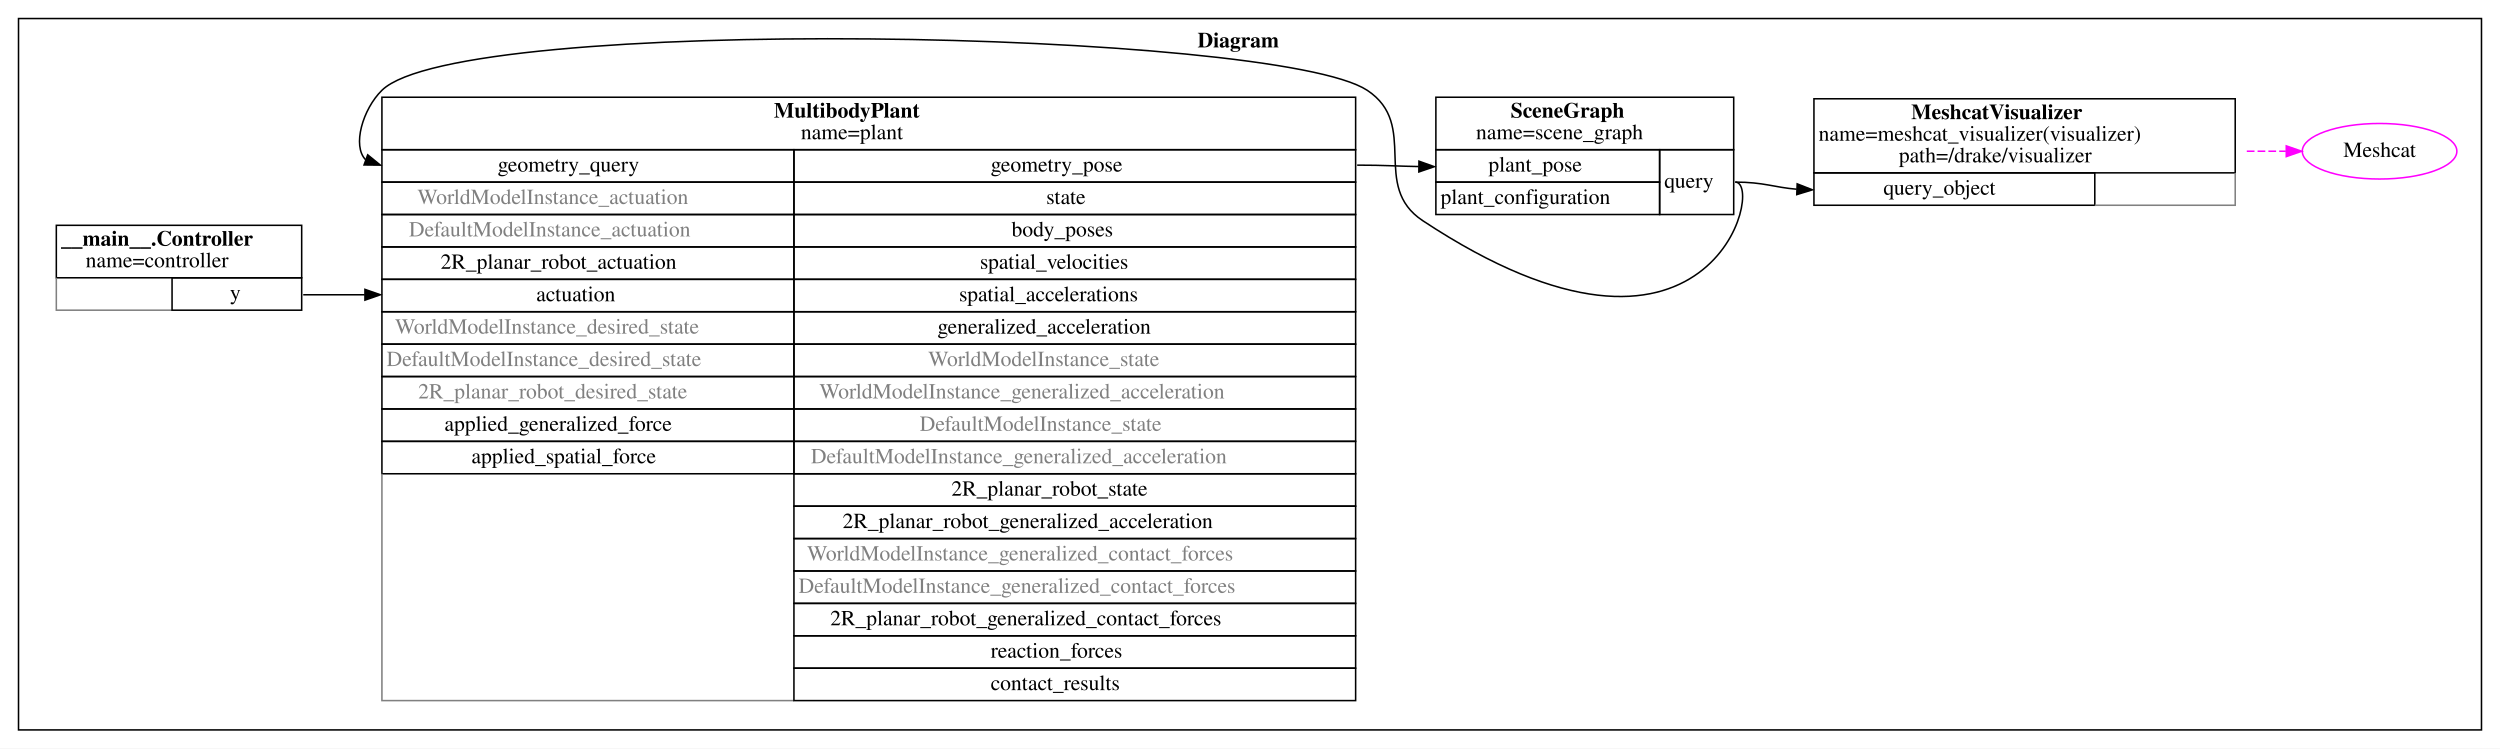
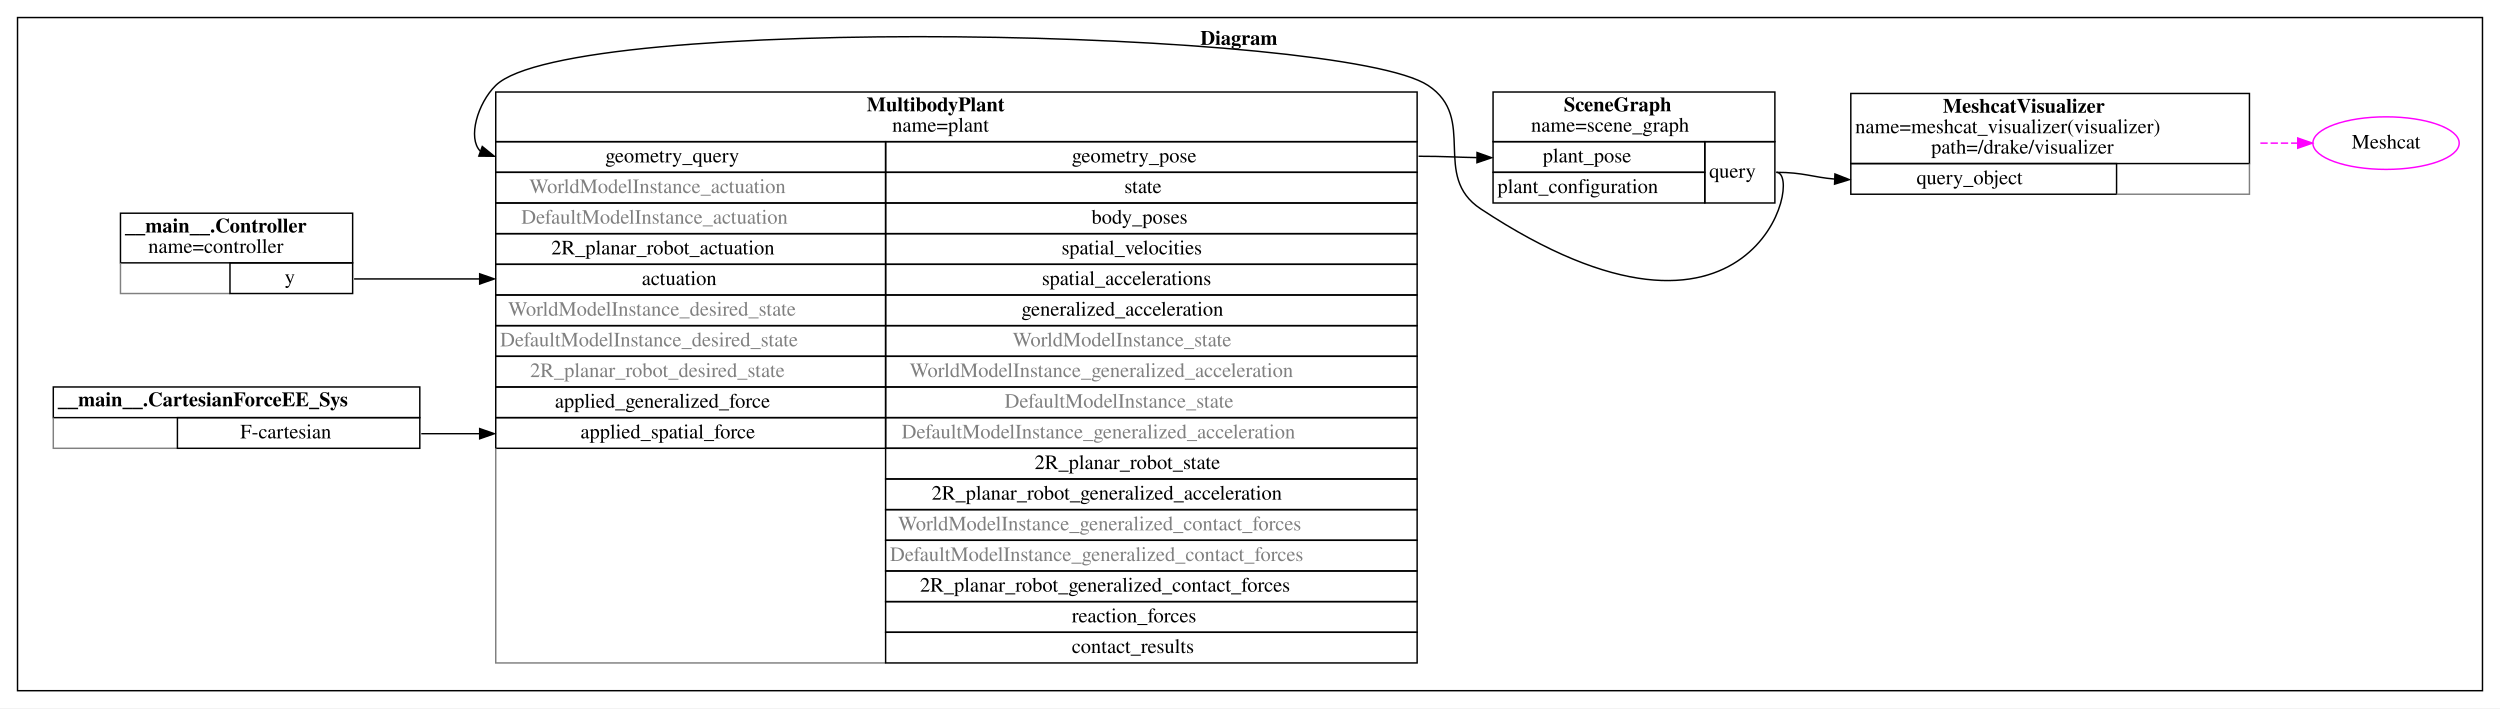
- <svg xmlns="http://www.w3.org/2000/svg" width="1620pt" height="485pt" viewBox="0.00 0.00 1620.09 485.00">
+ <svg xmlns="http://www.w3.org/2000/svg" width="1712pt" height="485pt" viewBox="0.00 0.00 1712.09 485.00">
  <g id="graph0" class="graph" transform="scale(1 1) rotate(0) translate(4 481)">
-     <polygon fill="white" stroke="transparent" points="-4,4 -4,-481 1616.09,-481 1616.09,4 -4,4" />
+     <polygon fill="white" stroke="transparent" points="-4,4 -4,-481 1708.09,-481 1708.09,4 -4,4" />
    <g id="clust1" class="cluster">
-       <polygon fill="none" stroke="black" points="8,-8 8,-469 1604.09,-469 1604.09,-8 8,-8" />
-       <text text-anchor="start" x="772.05" y="-450.3" font-family="Times,serif" font-weight="bold" font-size="14.00">Diagram</text>
+       <polygon fill="none" stroke="black" points="8,-8 8,-469 1696.09,-469 1696.09,-8 8,-8" />
+       <text text-anchor="start" x="818.05" y="-450.3" font-family="Times,serif" font-weight="bold" font-size="14.00">Diagram</text>
    </g>
    <g id="clust2" class="cluster">
-       <polygon fill="none" stroke="white" points="16,-16 16,-430 1596.09,-430 1596.09,-16 16,-16" />
+       <polygon fill="none" stroke="white" points="16,-16 16,-430 1688.09,-430 1688.09,-16 16,-16" />
    </g>
    <g id="node1" class="node">
-       <polygon fill="none" stroke="black" points="243.5,-384 243.5,-418 874.5,-418 874.5,-384 243.5,-384" />
-       <text text-anchor="start" x="497.5" y="-404.8" font-family="Times,serif" font-weight="bold" font-size="14.00">MultibodyPlant</text>
-       <text text-anchor="start" x="515" y="-390.8" font-family="Times,serif" font-size="14.00">name=plant</text>
-       <polygon fill="none" stroke="black" points="243.5,-363 243.5,-384 510.5,-384 510.5,-363 243.5,-363" />
-       <text text-anchor="start" x="318.5" y="-369.8" font-family="Times,serif" font-size="14.00">geometry_query</text>
-       <polygon fill="none" stroke="black" points="510.5,-363 510.5,-384 874.5,-384 874.5,-363 510.5,-363" />
-       <text text-anchor="start" x="638" y="-369.8" font-family="Times,serif" font-size="14.00">geometry_pose</text>
-       <polygon fill="none" stroke="black" points="243.5,-342 243.5,-363 510.5,-363 510.5,-342 243.5,-342" />
-       <text text-anchor="start" x="266.5" y="-348.8" font-family="Times,serif" font-size="14.00" fill="grey">WorldModelInstance_actuation</text>
-       <polygon fill="none" stroke="black" points="510.5,-342 510.5,-363 874.5,-363 874.5,-342 510.5,-342" />
-       <text text-anchor="start" x="674" y="-348.8" font-family="Times,serif" font-size="14.00">state</text>
-       <polygon fill="none" stroke="black" points="243.5,-321 243.5,-342 510.5,-342 510.5,-321 243.5,-321" />
-       <text text-anchor="start" x="261" y="-327.8" font-family="Times,serif" font-size="14.00" fill="grey">DefaultModelInstance_actuation</text>
-       <polygon fill="none" stroke="black" points="510.5,-321 510.5,-342 874.5,-342 874.5,-321 510.5,-321" />
-       <text text-anchor="start" x="651.5" y="-327.8" font-family="Times,serif" font-size="14.00">body_poses</text>
-       <polygon fill="none" stroke="black" points="243.5,-300 243.5,-321 510.5,-321 510.5,-300 243.5,-300" />
-       <text text-anchor="start" x="281.5" y="-306.8" font-family="Times,serif" font-size="14.00">2R_planar_robot_actuation</text>
-       <polygon fill="none" stroke="black" points="510.5,-300 510.5,-321 874.5,-321 874.5,-300 510.5,-300" />
-       <text text-anchor="start" x="631" y="-306.8" font-family="Times,serif" font-size="14.00">spatial_velocities</text>
-       <polygon fill="none" stroke="black" points="243.5,-279 243.5,-300 510.5,-300 510.5,-279 243.5,-279" />
-       <text text-anchor="start" x="343.5" y="-285.8" font-family="Times,serif" font-size="14.00">actuation</text>
-       <polygon fill="none" stroke="black" points="510.5,-279 510.5,-300 874.5,-300 874.5,-279 510.5,-279" />
-       <text text-anchor="start" x="617.5" y="-285.8" font-family="Times,serif" font-size="14.00">spatial_accelerations</text>
-       <polygon fill="none" stroke="black" points="243.5,-258 243.5,-279 510.5,-279 510.5,-258 243.5,-258" />
-       <text text-anchor="start" x="252" y="-264.8" font-family="Times,serif" font-size="14.00" fill="grey">WorldModelInstance_desired_state</text>
-       <polygon fill="none" stroke="black" points="510.5,-258 510.5,-279 874.5,-279 874.5,-258 510.5,-258" />
-       <text text-anchor="start" x="603.5" y="-264.8" font-family="Times,serif" font-size="14.00">generalized_acceleration</text>
-       <polygon fill="none" stroke="black" points="243.5,-237 243.5,-258 510.5,-258 510.5,-237 243.5,-237" />
-       <text text-anchor="start" x="246.5" y="-243.8" font-family="Times,serif" font-size="14.00" fill="grey">DefaultModelInstance_desired_state</text>
-       <polygon fill="none" stroke="black" points="510.5,-237 510.5,-258 874.5,-258 874.5,-237 510.5,-237" />
-       <text text-anchor="start" x="597.5" y="-243.8" font-family="Times,serif" font-size="14.00" fill="grey">WorldModelInstance_state</text>
-       <polygon fill="none" stroke="black" points="243.5,-216 243.5,-237 510.5,-237 510.5,-216 243.5,-216" />
-       <text text-anchor="start" x="267" y="-222.8" font-family="Times,serif" font-size="14.00" fill="grey">2R_planar_robot_desired_state</text>
-       <polygon fill="none" stroke="black" points="510.5,-216 510.5,-237 874.5,-237 874.5,-216 510.5,-216" />
-       <text text-anchor="start" x="527" y="-222.8" font-family="Times,serif" font-size="14.00" fill="grey">WorldModelInstance_generalized_acceleration</text>
-       <polygon fill="none" stroke="black" points="243.5,-195 243.5,-216 510.5,-216 510.5,-195 243.5,-195" />
-       <text text-anchor="start" x="284" y="-201.8" font-family="Times,serif" font-size="14.00">applied_generalized_force</text>
-       <polygon fill="none" stroke="black" points="510.5,-195 510.5,-216 874.5,-216 874.5,-195 510.5,-195" />
-       <text text-anchor="start" x="592" y="-201.8" font-family="Times,serif" font-size="14.00" fill="grey">DefaultModelInstance_state</text>
-       <polygon fill="none" stroke="black" points="243.5,-174 243.5,-195 510.5,-195 510.5,-174 243.5,-174" />
-       <text text-anchor="start" x="301.5" y="-180.8" font-family="Times,serif" font-size="14.00">applied_spatial_force</text>
-       <polygon fill="none" stroke="black" points="510.5,-174 510.5,-195 874.5,-195 874.5,-174 510.5,-174" />
-       <text text-anchor="start" x="521.5" y="-180.8" font-family="Times,serif" font-size="14.00" fill="grey">DefaultModelInstance_generalized_acceleration</text>
-       <polyline fill="none" stroke="grey" points="243.5,-174 243.5,-27 510.5,-27 " />
-       <polygon fill="none" stroke="black" points="510.5,-153 510.5,-174 874.5,-174 874.5,-153 510.5,-153" />
-       <text text-anchor="start" x="612.5" y="-159.8" font-family="Times,serif" font-size="14.00">2R_planar_robot_state</text>
-       <polygon fill="none" stroke="black" points="510.5,-132 510.5,-153 874.5,-153 874.5,-132 510.5,-132" />
-       <text text-anchor="start" x="542" y="-138.8" font-family="Times,serif" font-size="14.00">2R_planar_robot_generalized_acceleration</text>
-       <polygon fill="none" stroke="black" points="510.5,-111 510.5,-132 874.5,-132 874.5,-111 510.5,-111" />
-       <text text-anchor="start" x="519" y="-117.8" font-family="Times,serif" font-size="14.00" fill="grey">WorldModelInstance_generalized_contact_forces</text>
-       <polygon fill="none" stroke="black" points="510.5,-90 510.5,-111 874.5,-111 874.5,-90 510.5,-90" />
-       <text text-anchor="start" x="513.5" y="-96.8" font-family="Times,serif" font-size="14.00" fill="grey">DefaultModelInstance_generalized_contact_forces</text>
-       <polygon fill="none" stroke="black" points="510.5,-69 510.5,-90 874.5,-90 874.5,-69 510.5,-69" />
-       <text text-anchor="start" x="534" y="-75.8" font-family="Times,serif" font-size="14.00">2R_planar_robot_generalized_contact_forces</text>
-       <polygon fill="none" stroke="black" points="510.5,-48 510.5,-69 874.5,-69 874.5,-48 510.5,-48" />
-       <text text-anchor="start" x="638" y="-54.8" font-family="Times,serif" font-size="14.00">reaction_forces</text>
-       <polygon fill="none" stroke="black" points="510.5,-27 510.5,-48 874.5,-48 874.5,-27 510.5,-27" />
-       <text text-anchor="start" x="638" y="-33.8" font-family="Times,serif" font-size="14.00">contact_results</text>
+       <polygon fill="none" stroke="black" points="335.5,-384 335.5,-418 966.5,-418 966.5,-384 335.5,-384" />
+       <text text-anchor="start" x="589.5" y="-404.8" font-family="Times,serif" font-weight="bold" font-size="14.00">MultibodyPlant</text>
+       <text text-anchor="start" x="607" y="-390.8" font-family="Times,serif" font-size="14.00">name=plant</text>
+       <polygon fill="none" stroke="black" points="335.5,-363 335.5,-384 602.5,-384 602.5,-363 335.5,-363" />
+       <text text-anchor="start" x="410.5" y="-369.8" font-family="Times,serif" font-size="14.00">geometry_query</text>
+       <polygon fill="none" stroke="black" points="602.5,-363 602.5,-384 966.5,-384 966.5,-363 602.5,-363" />
+       <text text-anchor="start" x="730" y="-369.8" font-family="Times,serif" font-size="14.00">geometry_pose</text>
+       <polygon fill="none" stroke="black" points="335.5,-342 335.5,-363 602.5,-363 602.5,-342 335.5,-342" />
+       <text text-anchor="start" x="358.5" y="-348.8" font-family="Times,serif" font-size="14.00" fill="grey">WorldModelInstance_actuation</text>
+       <polygon fill="none" stroke="black" points="602.5,-342 602.5,-363 966.5,-363 966.5,-342 602.5,-342" />
+       <text text-anchor="start" x="766" y="-348.8" font-family="Times,serif" font-size="14.00">state</text>
+       <polygon fill="none" stroke="black" points="335.5,-321 335.5,-342 602.5,-342 602.5,-321 335.5,-321" />
+       <text text-anchor="start" x="353" y="-327.8" font-family="Times,serif" font-size="14.00" fill="grey">DefaultModelInstance_actuation</text>
+       <polygon fill="none" stroke="black" points="602.5,-321 602.5,-342 966.5,-342 966.5,-321 602.5,-321" />
+       <text text-anchor="start" x="743.5" y="-327.8" font-family="Times,serif" font-size="14.00">body_poses</text>
+       <polygon fill="none" stroke="black" points="335.5,-300 335.5,-321 602.5,-321 602.5,-300 335.5,-300" />
+       <text text-anchor="start" x="373.5" y="-306.8" font-family="Times,serif" font-size="14.00">2R_planar_robot_actuation</text>
+       <polygon fill="none" stroke="black" points="602.5,-300 602.5,-321 966.5,-321 966.5,-300 602.5,-300" />
+       <text text-anchor="start" x="723" y="-306.8" font-family="Times,serif" font-size="14.00">spatial_velocities</text>
+       <polygon fill="none" stroke="black" points="335.5,-279 335.5,-300 602.5,-300 602.5,-279 335.5,-279" />
+       <text text-anchor="start" x="435.5" y="-285.8" font-family="Times,serif" font-size="14.00">actuation</text>
+       <polygon fill="none" stroke="black" points="602.5,-279 602.5,-300 966.5,-300 966.5,-279 602.5,-279" />
+       <text text-anchor="start" x="709.5" y="-285.8" font-family="Times,serif" font-size="14.00">spatial_accelerations</text>
+       <polygon fill="none" stroke="black" points="335.5,-258 335.5,-279 602.5,-279 602.5,-258 335.5,-258" />
+       <text text-anchor="start" x="344" y="-264.8" font-family="Times,serif" font-size="14.00" fill="grey">WorldModelInstance_desired_state</text>
+       <polygon fill="none" stroke="black" points="602.5,-258 602.5,-279 966.5,-279 966.5,-258 602.5,-258" />
+       <text text-anchor="start" x="695.5" y="-264.8" font-family="Times,serif" font-size="14.00">generalized_acceleration</text>
+       <polygon fill="none" stroke="black" points="335.5,-237 335.5,-258 602.5,-258 602.5,-237 335.5,-237" />
+       <text text-anchor="start" x="338.5" y="-243.8" font-family="Times,serif" font-size="14.00" fill="grey">DefaultModelInstance_desired_state</text>
+       <polygon fill="none" stroke="black" points="602.5,-237 602.5,-258 966.5,-258 966.5,-237 602.5,-237" />
+       <text text-anchor="start" x="689.5" y="-243.8" font-family="Times,serif" font-size="14.00" fill="grey">WorldModelInstance_state</text>
+       <polygon fill="none" stroke="black" points="335.5,-216 335.5,-237 602.5,-237 602.5,-216 335.5,-216" />
+       <text text-anchor="start" x="359" y="-222.8" font-family="Times,serif" font-size="14.00" fill="grey">2R_planar_robot_desired_state</text>
+       <polygon fill="none" stroke="black" points="602.5,-216 602.5,-237 966.5,-237 966.5,-216 602.5,-216" />
+       <text text-anchor="start" x="619" y="-222.8" font-family="Times,serif" font-size="14.00" fill="grey">WorldModelInstance_generalized_acceleration</text>
+       <polygon fill="none" stroke="black" points="335.5,-195 335.5,-216 602.5,-216 602.5,-195 335.5,-195" />
+       <text text-anchor="start" x="376" y="-201.8" font-family="Times,serif" font-size="14.00">applied_generalized_force</text>
+       <polygon fill="none" stroke="black" points="602.5,-195 602.5,-216 966.5,-216 966.5,-195 602.5,-195" />
+       <text text-anchor="start" x="684" y="-201.8" font-family="Times,serif" font-size="14.00" fill="grey">DefaultModelInstance_state</text>
+       <polygon fill="none" stroke="black" points="335.5,-174 335.5,-195 602.5,-195 602.5,-174 335.5,-174" />
+       <text text-anchor="start" x="393.5" y="-180.8" font-family="Times,serif" font-size="14.00">applied_spatial_force</text>
+       <polygon fill="none" stroke="black" points="602.5,-174 602.5,-195 966.5,-195 966.5,-174 602.5,-174" />
+       <text text-anchor="start" x="613.5" y="-180.8" font-family="Times,serif" font-size="14.00" fill="grey">DefaultModelInstance_generalized_acceleration</text>
+       <polyline fill="none" stroke="grey" points="335.5,-174 335.5,-27 602.5,-27 " />
+       <polygon fill="none" stroke="black" points="602.5,-153 602.5,-174 966.5,-174 966.5,-153 602.5,-153" />
+       <text text-anchor="start" x="704.5" y="-159.8" font-family="Times,serif" font-size="14.00">2R_planar_robot_state</text>
+       <polygon fill="none" stroke="black" points="602.5,-132 602.5,-153 966.5,-153 966.5,-132 602.5,-132" />
+       <text text-anchor="start" x="634" y="-138.8" font-family="Times,serif" font-size="14.00">2R_planar_robot_generalized_acceleration</text>
+       <polygon fill="none" stroke="black" points="602.5,-111 602.5,-132 966.5,-132 966.5,-111 602.5,-111" />
+       <text text-anchor="start" x="611" y="-117.8" font-family="Times,serif" font-size="14.00" fill="grey">WorldModelInstance_generalized_contact_forces</text>
+       <polygon fill="none" stroke="black" points="602.5,-90 602.5,-111 966.5,-111 966.5,-90 602.5,-90" />
+       <text text-anchor="start" x="605.5" y="-96.8" font-family="Times,serif" font-size="14.00" fill="grey">DefaultModelInstance_generalized_contact_forces</text>
+       <polygon fill="none" stroke="black" points="602.5,-69 602.5,-90 966.5,-90 966.5,-69 602.5,-69" />
+       <text text-anchor="start" x="626" y="-75.8" font-family="Times,serif" font-size="14.00">2R_planar_robot_generalized_contact_forces</text>
+       <polygon fill="none" stroke="black" points="602.5,-48 602.5,-69 966.5,-69 966.5,-48 602.5,-48" />
+       <text text-anchor="start" x="730" y="-54.8" font-family="Times,serif" font-size="14.00">reaction_forces</text>
+       <polygon fill="none" stroke="black" points="602.5,-27 602.5,-48 966.5,-48 966.5,-27 602.5,-27" />
+       <text text-anchor="start" x="730" y="-33.8" font-family="Times,serif" font-size="14.00">contact_results</text>
    </g>
    <g id="node2" class="node">
-       <polygon fill="none" stroke="black" points="926.5,-384 926.5,-418 1119.5,-418 1119.5,-384 926.5,-384" />
-       <text text-anchor="start" x="975" y="-404.8" font-family="Times,serif" font-weight="bold" font-size="14.00">SceneGraph</text>
-       <text text-anchor="start" x="952.5" y="-390.8" font-family="Times,serif" font-size="14.00">name=scene_graph</text>
-       <polygon fill="none" stroke="black" points="926.5,-363 926.5,-384 1071.5,-384 1071.5,-363 926.5,-363" />
-       <text text-anchor="start" x="960.5" y="-369.8" font-family="Times,serif" font-size="14.00">plant_pose</text>
-       <polygon fill="none" stroke="black" points="1071.5,-342 1071.5,-384 1119.5,-384 1119.5,-342 1071.5,-342" />
-       <text text-anchor="start" x="1074.5" y="-359.3" font-family="Times,serif" font-size="14.00">query</text>
-       <polygon fill="none" stroke="black" points="926.5,-342 926.5,-363 1071.5,-363 1071.5,-342 926.5,-342" />
-       <text text-anchor="start" x="929.5" y="-348.8" font-family="Times,serif" font-size="14.00">plant_configuration</text>
+       <polygon fill="none" stroke="black" points="1018.5,-384 1018.5,-418 1211.5,-418 1211.5,-384 1018.5,-384" />
+       <text text-anchor="start" x="1067" y="-404.8" font-family="Times,serif" font-weight="bold" font-size="14.00">SceneGraph</text>
+       <text text-anchor="start" x="1044.5" y="-390.8" font-family="Times,serif" font-size="14.00">name=scene_graph</text>
+       <polygon fill="none" stroke="black" points="1018.5,-363 1018.5,-384 1163.5,-384 1163.5,-363 1018.5,-363" />
+       <text text-anchor="start" x="1052.5" y="-369.8" font-family="Times,serif" font-size="14.00">plant_pose</text>
+       <polygon fill="none" stroke="black" points="1163.5,-342 1163.5,-384 1211.5,-384 1211.5,-342 1163.5,-342" />
+       <text text-anchor="start" x="1166.5" y="-359.3" font-family="Times,serif" font-size="14.00">query</text>
+       <polygon fill="none" stroke="black" points="1018.5,-342 1018.5,-363 1163.5,-363 1163.5,-342 1018.5,-342" />
+       <text text-anchor="start" x="1021.5" y="-348.8" font-family="Times,serif" font-size="14.00">plant_configuration</text>
+     </g>
+     <g id="edge2" class="edge">
+       <path fill="none" stroke="black" d="M967.5,-374C985.91,-374 992.87,-373.31 1007.35,-373.08" />
+       <polygon fill="black" stroke="black" points="1007.53,-376.58 1017.5,-373 1007.47,-369.58 1007.53,-376.58" />
    </g>
    <g id="edge3" class="edge">
-       <path fill="none" stroke="black" d="M875.5,-374C893.91,-374 900.87,-373.31 915.35,-373.08" />
-       <polygon fill="black" stroke="black" points="915.53,-376.58 925.5,-373 915.47,-369.58 915.53,-376.58" />
+       <path fill="none" stroke="black" d="M1212.5,-363C1232,-363 1197.07,-214.36 1010,-338 975.94,-360.51 1008.06,-399.99 974,-422.5 914.81,-461.62 386.18,-472.15 335.5,-422.5 323.11,-410.36 316.05,-386.35 325,-377.44" />
+       <polygon fill="black" stroke="black" points="326.29,-380.69 334.5,-374 323.91,-374.11 326.29,-380.69" />
+     </g>
+     <g id="node5" class="node">
+       <polygon fill="none" stroke="black" points="1263.5,-369 1263.5,-417 1536.5,-417 1536.5,-369 1263.5,-369" />
+       <text text-anchor="start" x="1326.5" y="-403.8" font-family="Times,serif" font-weight="bold" font-size="14.00">MeshcatVisualizer</text>
+       <text text-anchor="start" x="1266.5" y="-389.8" font-family="Times,serif" font-size="14.00">name=meshcat_visualizer(visualizer)</text>
+       <text text-anchor="start" x="1318.5" y="-375.8" font-family="Times,serif" font-size="14.00">path=/drake/visualizer</text>
+       <polygon fill="none" stroke="black" points="1263.5,-348 1263.5,-369 1445.5,-369 1445.5,-348 1263.5,-348" />
+       <text text-anchor="start" x="1308.5" y="-354.8" font-family="Times,serif" font-size="14.00">query_object</text>
+       <polyline fill="none" stroke="grey" points="1445.5,-348 1536.5,-348 1536.5,-369 " />
+     </g>
+     <g id="edge6" class="edge">
+       <path fill="none" stroke="black" d="M1212.5,-363C1230.99,-363 1237.83,-359.57 1252.32,-358.39" />
+       <polygon fill="black" stroke="black" points="1252.64,-361.88 1262.5,-358 1252.37,-354.89 1252.64,-361.88" />
+     </g>
+     <g id="node3" class="node">
+       <polygon fill="none" stroke="black" points="78.5,-301 78.5,-335 237.5,-335 237.5,-301 78.5,-301" />
+       <text text-anchor="start" x="81.5" y="-321.8" font-family="Times,serif" font-weight="bold" font-size="14.00">__main__.Controller</text>
+       <text text-anchor="start" x="97.5" y="-307.8" font-family="Times,serif" font-size="14.00">name=controller</text>
+       <polyline fill="none" stroke="grey" points="78.5,-301 78.5,-280 153.5,-280 " />
+       <polygon fill="none" stroke="black" points="153.5,-280 153.5,-301 237.5,-301 237.5,-280 153.5,-280" />
+       <text text-anchor="start" x="191" y="-286.8" font-family="Times,serif" font-size="14.00">y</text>
    </g>
    <g id="edge4" class="edge">
-       <path fill="none" stroke="black" d="M1120.5,-363C1140,-363 1105.07,-214.36 918,-338 883.94,-360.51 916.06,-399.99 882,-422.5 822.81,-461.62 294.18,-472.15 243.5,-422.5 231.11,-410.36 224.05,-386.35 233,-377.44" />
-       <polygon fill="black" stroke="black" points="234.29,-380.69 242.5,-374 231.91,-374.11 234.29,-380.69" />
+       <path fill="none" stroke="black" d="M238.5,-290C277.5,-290 289.76,-290 324.17,-290" />
+       <polygon fill="black" stroke="black" points="324.5,-293.5 334.5,-290 324.5,-286.5 324.5,-293.5" />
    </g>
    <g id="node4" class="node">
-       <polygon fill="none" stroke="black" points="1171.5,-369 1171.5,-417 1444.5,-417 1444.5,-369 1171.5,-369" />
-       <text text-anchor="start" x="1234.5" y="-403.8" font-family="Times,serif" font-weight="bold" font-size="14.00">MeshcatVisualizer</text>
-       <text text-anchor="start" x="1174.5" y="-389.8" font-family="Times,serif" font-size="14.00">name=meshcat_visualizer(visualizer)</text>
-       <text text-anchor="start" x="1226.5" y="-375.8" font-family="Times,serif" font-size="14.00">path=/drake/visualizer</text>
-       <polygon fill="none" stroke="black" points="1171.5,-348 1171.5,-369 1353.5,-369 1353.5,-348 1171.5,-348" />
-       <text text-anchor="start" x="1216.5" y="-354.8" font-family="Times,serif" font-size="14.00">query_object</text>
-       <polyline fill="none" stroke="grey" points="1353.5,-348 1444.5,-348 1444.5,-369 " />
-     </g>
-     <g id="edge2" class="edge">
-       <path fill="none" stroke="black" d="M1120.5,-363C1138.99,-363 1145.83,-359.57 1160.32,-358.39" />
-       <polygon fill="black" stroke="black" points="1160.64,-361.88 1170.5,-358 1160.37,-354.89 1160.64,-361.88" />
-     </g>
-     <g id="node3" class="node">
-       <polygon fill="none" stroke="black" points="32.5,-301 32.5,-335 191.5,-335 191.5,-301 32.5,-301" />
-       <text text-anchor="start" x="35.5" y="-321.8" font-family="Times,serif" font-weight="bold" font-size="14.00">__main__.Controller</text>
-       <text text-anchor="start" x="51.5" y="-307.8" font-family="Times,serif" font-size="14.00">name=controller</text>
-       <polyline fill="none" stroke="grey" points="32.5,-301 32.5,-280 107.5,-280 " />
-       <polygon fill="none" stroke="black" points="107.5,-280 107.5,-301 191.5,-301 191.5,-280 107.5,-280" />
-       <text text-anchor="start" x="145" y="-286.8" font-family="Times,serif" font-size="14.00">y</text>
+       <polygon fill="none" stroke="black" points="32.5,-195 32.5,-216 283.5,-216 283.5,-195 32.5,-195" />
+       <text text-anchor="start" x="35.5" y="-202.8" font-family="Times,serif" font-weight="bold" font-size="14.00">__main__.CartesianForceEE_Sys</text>
+       <polyline fill="none" stroke="grey" points="32.5,-195 32.5,-174 117.5,-174 " />
+       <polygon fill="none" stroke="black" points="117.5,-174 117.5,-195 283.5,-195 283.5,-174 117.5,-174" />
+       <text text-anchor="start" x="160.5" y="-180.8" font-family="Times,serif" font-size="14.00">F-cartesian</text>
    </g>
    <g id="edge5" class="edge">
-       <path fill="none" stroke="black" d="M192.5,-290C210.9,-290 217.88,-290 232.35,-290" />
-       <polygon fill="black" stroke="black" points="232.5,-293.5 242.5,-290 232.5,-286.5 232.5,-293.5" />
+       <path fill="none" stroke="black" d="M284.5,-184C302.9,-184 309.88,-184 324.35,-184" />
+       <polygon fill="black" stroke="black" points="324.5,-187.5 334.5,-184 324.5,-180.5 324.5,-187.5" />
    </g>
-     <g id="node5" class="node">
-       <ellipse fill="none" stroke="magenta" cx="1538.05" cy="-383" rx="50.09" ry="18" />
-       <text text-anchor="middle" x="1538.05" y="-379.3" font-family="Times,serif" font-size="14.00">Meshcat</text>
+     <g id="node6" class="node">
+       <ellipse fill="none" stroke="magenta" cx="1630.05" cy="-383" rx="50.09" ry="18" />
+       <text text-anchor="middle" x="1630.05" y="-379.3" font-family="Times,serif" font-size="14.00">Meshcat</text>
    </g>
    <g id="edge1" class="edge">
-       <path fill="none" stroke="magenta" stroke-dasharray="5,2" d="M1452,-383C1460.19,-383 1468.82,-383 1477.32,-383" />
-       <polygon fill="magenta" stroke="magenta" points="1477.58,-386.5 1487.58,-383 1477.58,-379.5 1477.58,-386.5" />
+       <path fill="none" stroke="magenta" stroke-dasharray="5,2" d="M1544,-383C1552.19,-383 1560.82,-383 1569.32,-383" />
+       <polygon fill="magenta" stroke="magenta" points="1569.58,-386.5 1579.58,-383 1569.58,-379.5 1569.58,-386.5" />
    </g>
  </g>
</svg>
